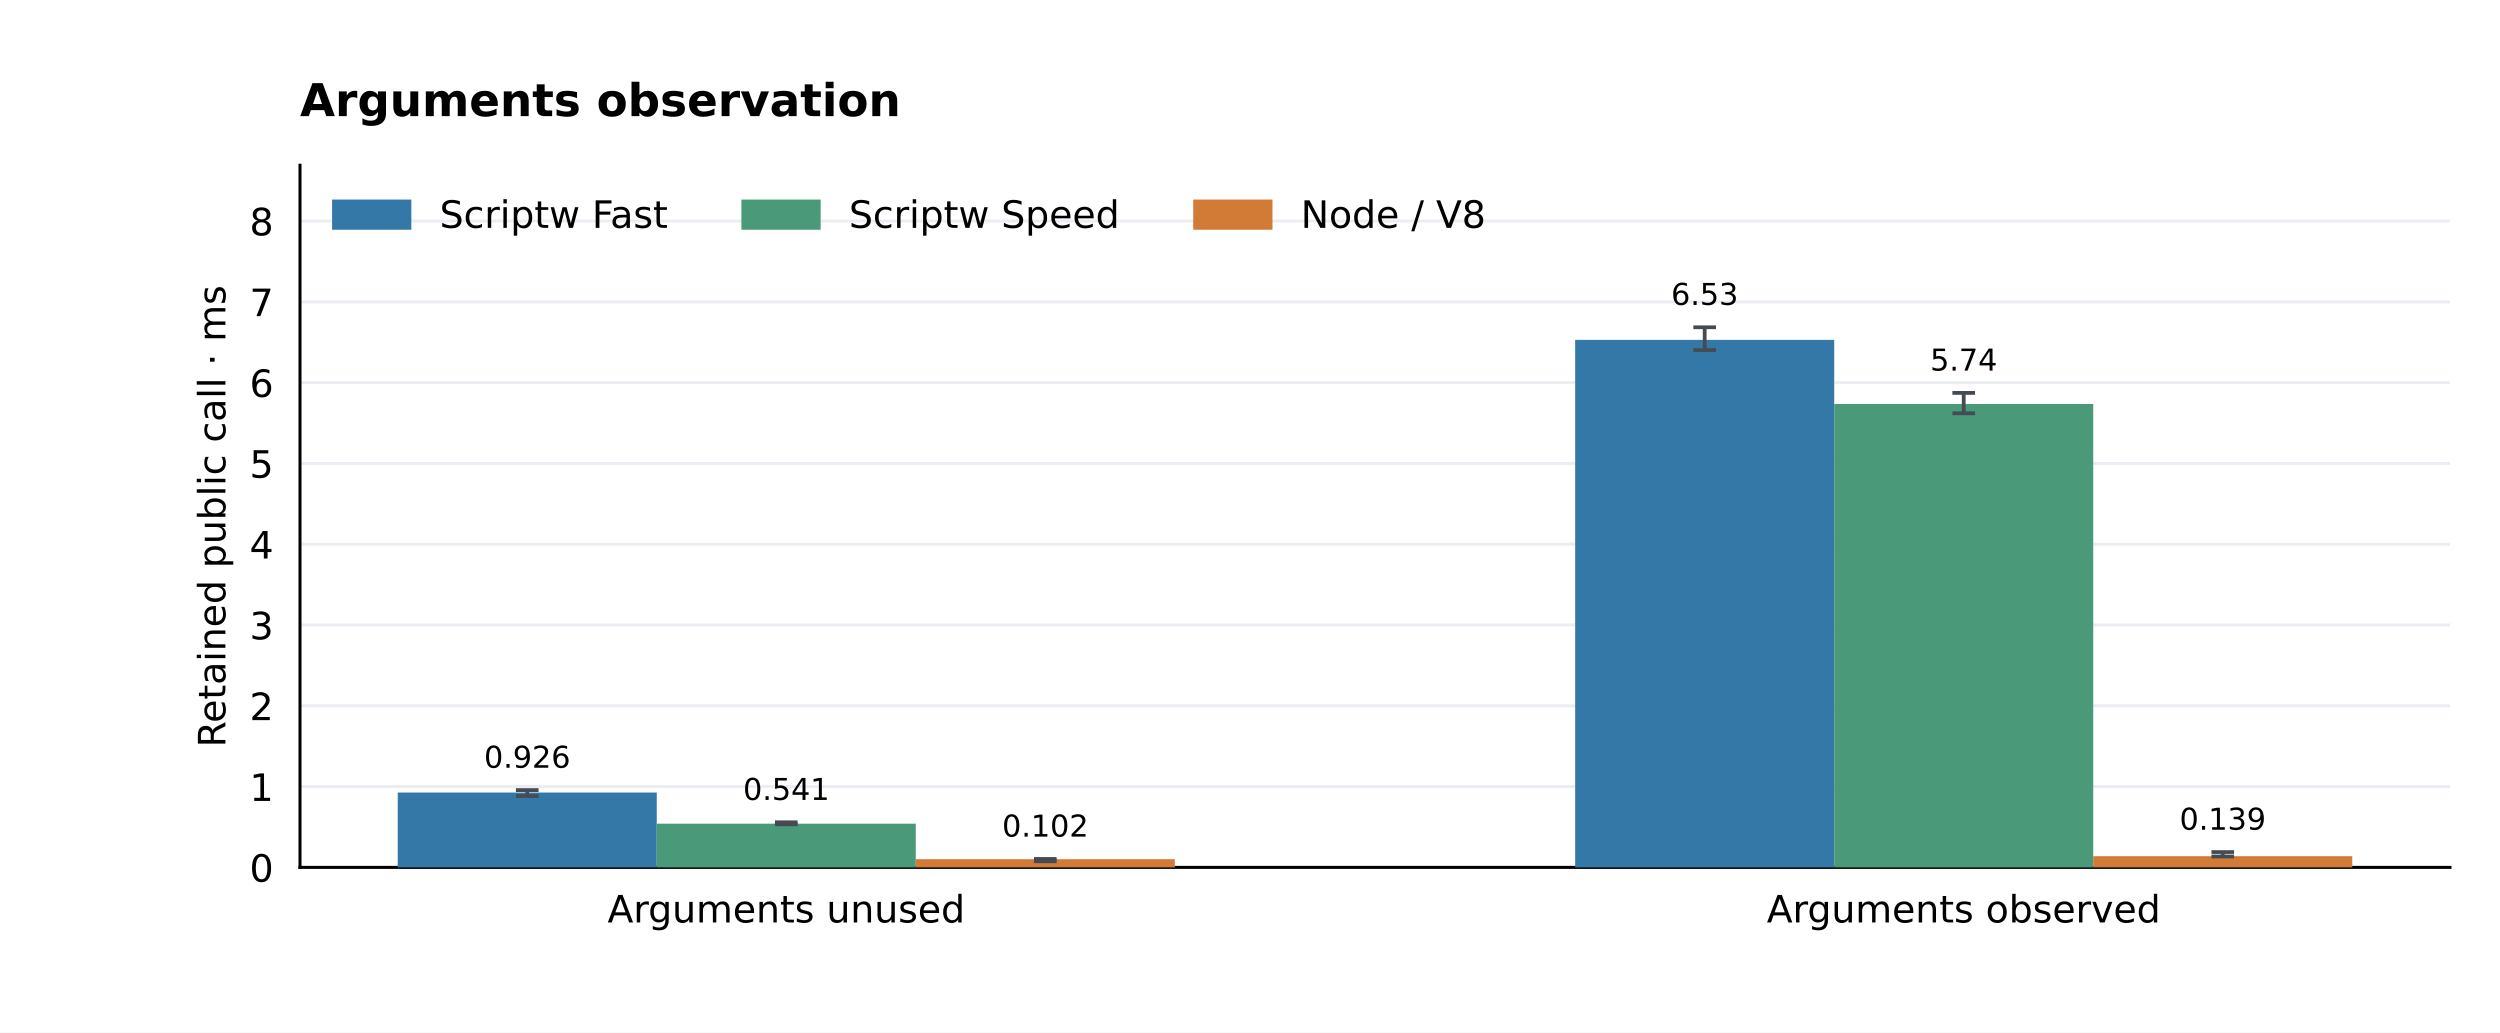
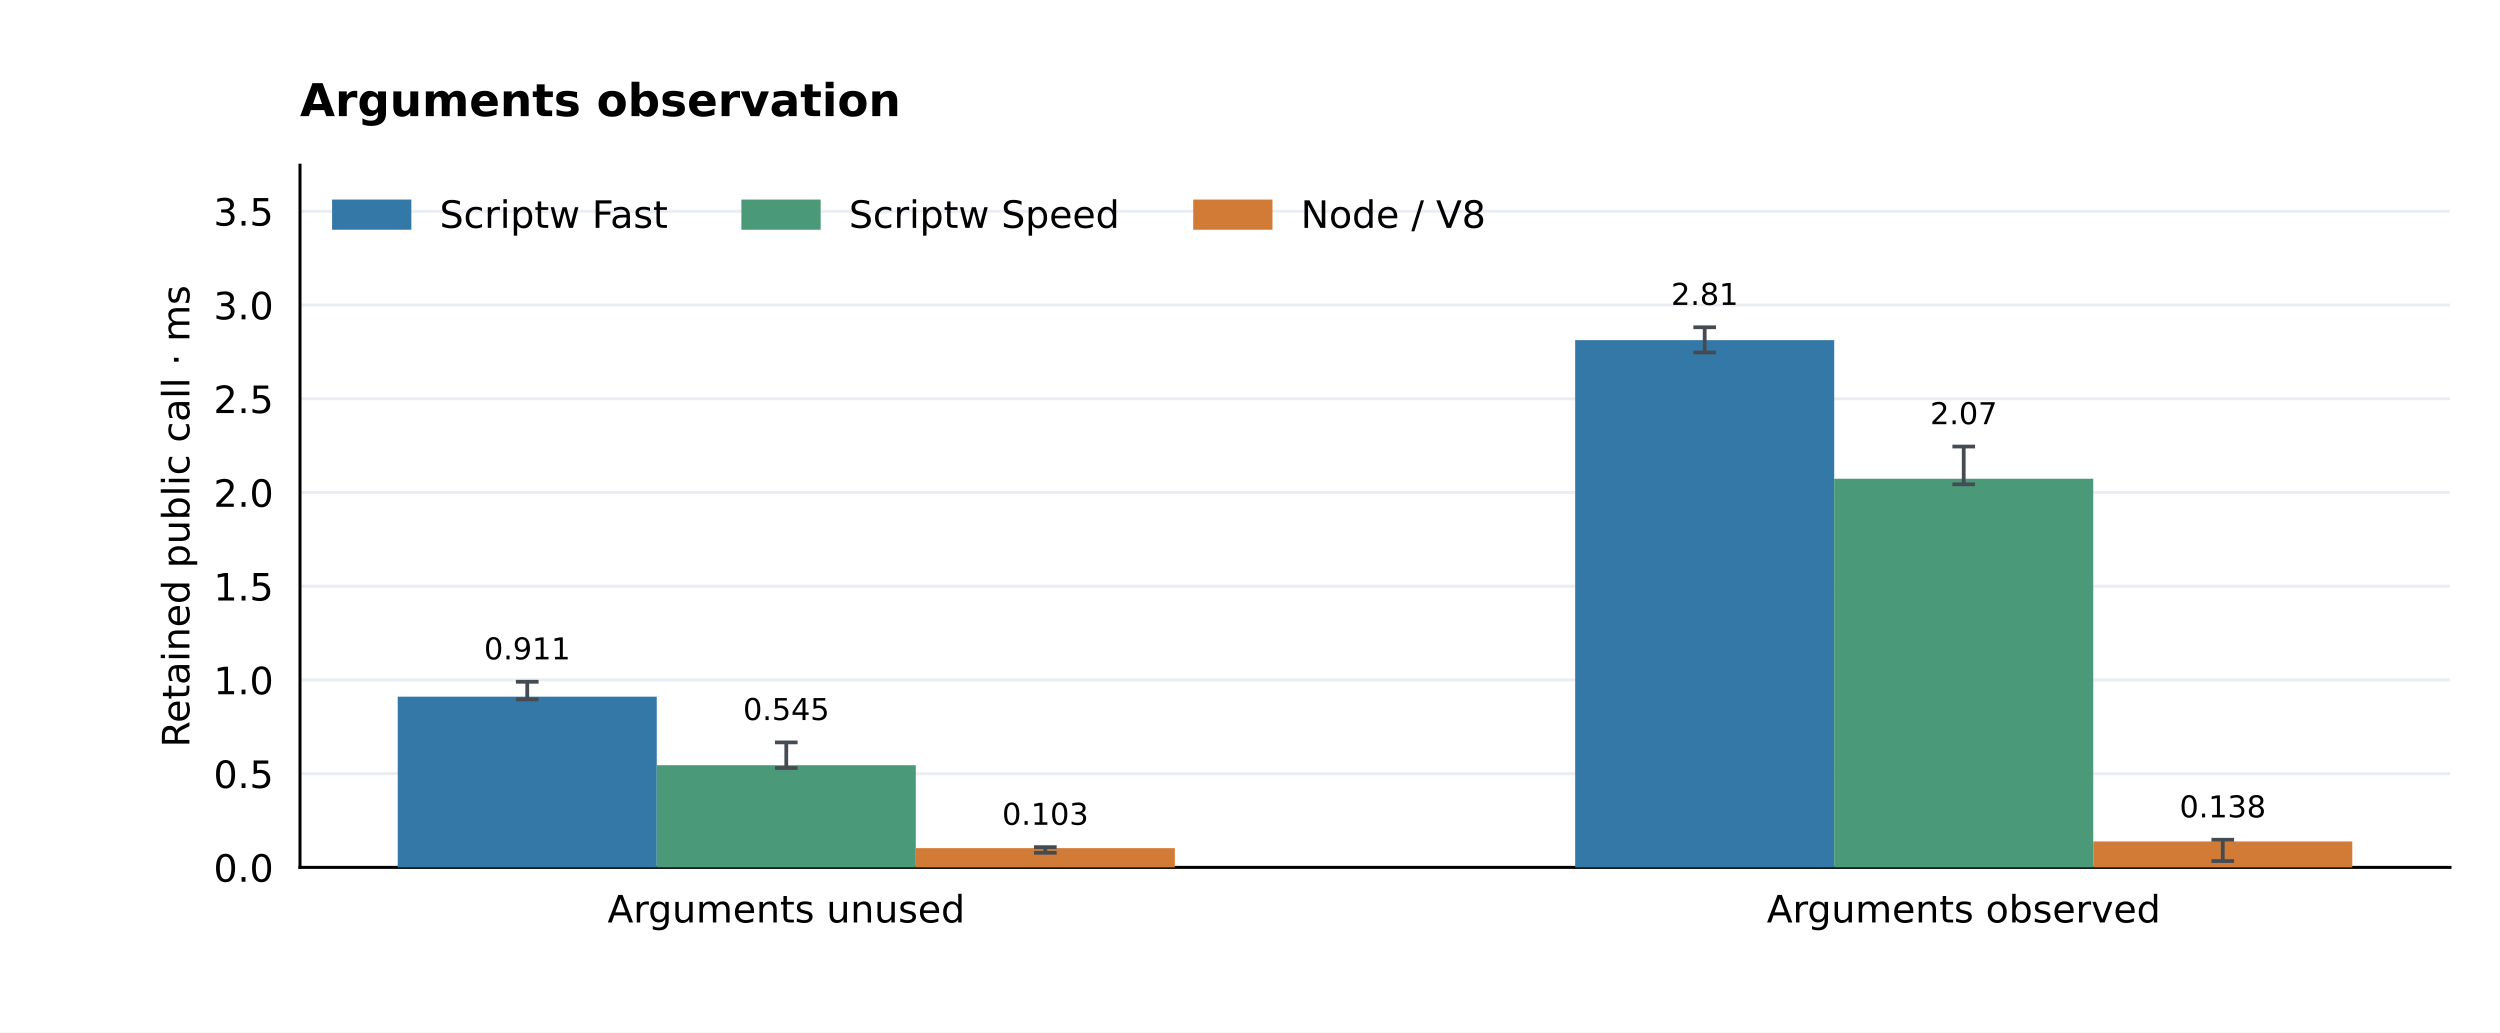
<svg xmlns="http://www.w3.org/2000/svg" xmlns:xlink="http://www.w3.org/1999/xlink" width="662.4pt" height="273.6pt" viewBox="0 0 662.4 273.6" version="1.1">
  <defs>
    <style type="text/css">*{stroke-linejoin: round; stroke-linecap: butt}</style>
  </defs>
  <g id="figure_1">
    <g id="patch_1">
      <path d="M 0 273.6 L 662.4 273.6 L 662.4 0 L 0 0 z " style="fill: #ffffff" />
    </g>
    <g id="axes_1">
      <g id="patch_2">
        <path d="M 79.488 229.824 L 649.152 229.824 L 649.152 43.776 L 79.488 43.776 z " style="fill: #ffffff" />
      </g>
      <g id="matplotlib.axis_1">
        <g id="xtick_1">
          <g id="line2d_1" />
          <g id="text_1">
            <text style="font-size: 10px; font-family: 'DejaVu Sans'; text-anchor: middle" x="208.333" y="244.422" transform="rotate(-0 208.3331 244.4224)">Arguments unused</text>
          </g>
        </g>
        <g id="xtick_2">
          <g id="line2d_2" />
          <g id="text_2">
            <text style="font-size: 10px; font-family: 'DejaVu Sans'; text-anchor: middle" x="520.307" y="244.422" transform="rotate(-0 520.3069 244.4224)">Arguments observed</text>
          </g>
        </g>
      </g>
      <g id="matplotlib.axis_2">
        <g id="ytick_1">
          <g id="line2d_3">
            <path d="M 79.488 229.824 L 649.152 229.824 " clip-path="url(#p1d729bc3f9)" style="fill: none; stroke: #eaeef2; stroke-width: 0.8; stroke-linecap: square" />
          </g>
          <g id="line2d_4" />
          <g id="text_3">
-             <text style="font-size: 10px; font-family: 'DejaVu Sans'; text-anchor: end" x="72.488" y="233.623" transform="rotate(-0 72.488 233.6228)">0</text>
+             <text style="font-size: 10px; font-family: 'DejaVu Sans'; text-anchor: end" x="72.488" y="233.623" transform="rotate(-0 72.488 233.6228)">0.0</text>
          </g>
        </g>
        <g id="ytick_2">
          <g id="line2d_5">
-             <path d="M 79.488 208.416 L 649.152 208.416 " clip-path="url(#p1d729bc3f9)" style="fill: none; stroke: #eaeef2; stroke-width: 0.8; stroke-linecap: square" />
+             <path d="M 79.488 204.99 L 649.152 204.99 " clip-path="url(#p1d729bc3f9)" style="fill: none; stroke: #eaeef2; stroke-width: 0.8; stroke-linecap: square" />
          </g>
          <g id="line2d_6" />
          <g id="text_4">
-             <text style="font-size: 10px; font-family: 'DejaVu Sans'; text-anchor: end" x="72.488" y="212.215" transform="rotate(-0 72.488 212.215)">1</text>
+             <text style="font-size: 10px; font-family: 'DejaVu Sans'; text-anchor: end" x="72.488" y="208.789" transform="rotate(-0 72.488 208.7885)">0.5</text>
          </g>
        </g>
        <g id="ytick_3">
          <g id="line2d_7">
-             <path d="M 79.488 187.008 L 649.152 187.008 " clip-path="url(#p1d729bc3f9)" style="fill: none; stroke: #eaeef2; stroke-width: 0.8; stroke-linecap: square" />
+             <path d="M 79.488 180.155 L 649.152 180.155 " clip-path="url(#p1d729bc3f9)" style="fill: none; stroke: #eaeef2; stroke-width: 0.8; stroke-linecap: square" />
          </g>
          <g id="line2d_8" />
          <g id="text_5">
-             <text style="font-size: 10px; font-family: 'DejaVu Sans'; text-anchor: end" x="72.488" y="190.807" transform="rotate(-0 72.488 190.8071)">2</text>
+             <text style="font-size: 10px; font-family: 'DejaVu Sans'; text-anchor: end" x="72.488" y="183.954" transform="rotate(-0 72.488 183.9542)">1.0</text>
          </g>
        </g>
        <g id="ytick_4">
          <g id="line2d_9">
-             <path d="M 79.488 165.6 L 649.152 165.6 " clip-path="url(#p1d729bc3f9)" style="fill: none; stroke: #eaeef2; stroke-width: 0.8; stroke-linecap: square" />
+             <path d="M 79.488 155.321 L 649.152 155.321 " clip-path="url(#p1d729bc3f9)" style="fill: none; stroke: #eaeef2; stroke-width: 0.8; stroke-linecap: square" />
          </g>
          <g id="line2d_10" />
          <g id="text_6">
-             <text style="font-size: 10px; font-family: 'DejaVu Sans'; text-anchor: end" x="72.488" y="169.399" transform="rotate(-0 72.488 169.3992)">3</text>
+             <text style="font-size: 10px; font-family: 'DejaVu Sans'; text-anchor: end" x="72.488" y="159.12" transform="rotate(-0 72.488 159.1199)">1.5</text>
          </g>
        </g>
        <g id="ytick_5">
          <g id="line2d_11">
-             <path d="M 79.488 144.193 L 649.152 144.193 " clip-path="url(#p1d729bc3f9)" style="fill: none; stroke: #eaeef2; stroke-width: 0.8; stroke-linecap: square" />
+             <path d="M 79.488 130.487 L 649.152 130.487 " clip-path="url(#p1d729bc3f9)" style="fill: none; stroke: #eaeef2; stroke-width: 0.8; stroke-linecap: square" />
          </g>
          <g id="line2d_12" />
          <g id="text_7">
-             <text style="font-size: 10px; font-family: 'DejaVu Sans'; text-anchor: end" x="72.488" y="147.991" transform="rotate(-0 72.488 147.9913)">4</text>
+             <text style="font-size: 10px; font-family: 'DejaVu Sans'; text-anchor: end" x="72.488" y="134.286" transform="rotate(-0 72.488 134.2856)">2.0</text>
          </g>
        </g>
        <g id="ytick_6">
          <g id="line2d_13">
-             <path d="M 79.488 122.785 L 649.152 122.785 " clip-path="url(#p1d729bc3f9)" style="fill: none; stroke: #eaeef2; stroke-width: 0.8; stroke-linecap: square" />
+             <path d="M 79.488 105.653 L 649.152 105.653 " clip-path="url(#p1d729bc3f9)" style="fill: none; stroke: #eaeef2; stroke-width: 0.8; stroke-linecap: square" />
          </g>
          <g id="line2d_14" />
          <g id="text_8">
-             <text style="font-size: 10px; font-family: 'DejaVu Sans'; text-anchor: end" x="72.488" y="126.583" transform="rotate(-0 72.488 126.5835)">5</text>
+             <text style="font-size: 10px; font-family: 'DejaVu Sans'; text-anchor: end" x="72.488" y="109.451" transform="rotate(-0 72.488 109.4513)">2.5</text>
          </g>
        </g>
        <g id="ytick_7">
          <g id="line2d_15">
-             <path d="M 79.488 101.377 L 649.152 101.377 " clip-path="url(#p1d729bc3f9)" style="fill: none; stroke: #eaeef2; stroke-width: 0.8; stroke-linecap: square" />
+             <path d="M 79.488 80.818 L 649.152 80.818 " clip-path="url(#p1d729bc3f9)" style="fill: none; stroke: #eaeef2; stroke-width: 0.8; stroke-linecap: square" />
          </g>
          <g id="line2d_16" />
          <g id="text_9">
-             <text style="font-size: 10px; font-family: 'DejaVu Sans'; text-anchor: end" x="72.488" y="105.176" transform="rotate(-0 72.488 105.1756)">6</text>
+             <text style="font-size: 10px; font-family: 'DejaVu Sans'; text-anchor: end" x="72.488" y="84.617" transform="rotate(-0 72.488 84.61705)">3.0</text>
          </g>
        </g>
        <g id="ytick_8">
          <g id="line2d_17">
-             <path d="M 79.488 79.969 L 649.152 79.969 " clip-path="url(#p1d729bc3f9)" style="fill: none; stroke: #eaeef2; stroke-width: 0.8; stroke-linecap: square" />
+             <path d="M 79.488 55.984 L 649.152 55.984 " clip-path="url(#p1d729bc3f9)" style="fill: none; stroke: #eaeef2; stroke-width: 0.8; stroke-linecap: square" />
          </g>
          <g id="line2d_18" />
          <g id="text_10">
-             <text style="font-size: 10px; font-family: 'DejaVu Sans'; text-anchor: end" x="72.488" y="83.768" transform="rotate(-0 72.488 83.76771)">7</text>
-           </g>
-         </g>
-         <g id="ytick_9">
-           <g id="line2d_19">
-             <path d="M 79.488 58.561 L 649.152 58.561 " clip-path="url(#p1d729bc3f9)" style="fill: none; stroke: #eaeef2; stroke-width: 0.8; stroke-linecap: square" />
-           </g>
-           <g id="line2d_20" />
-           <g id="text_11">
-             <text style="font-size: 10px; font-family: 'DejaVu Sans'; text-anchor: end" x="72.488" y="62.36" transform="rotate(-0 72.488 62.35983)">8</text>
-           </g>
-         </g>
-         <g id="text_12">
-           <text style="font-size: 10px; font-family: 'DejaVu Sans'; text-anchor: middle" x="59.723" y="136.8" transform="rotate(-90 59.72316 136.8)">Retained public call · ms</text>
+             <text style="font-size: 10px; font-family: 'DejaVu Sans'; text-anchor: end" x="72.488" y="59.783" transform="rotate(-0 72.488 59.78275)">3.5</text>
+           </g>
+         </g>
+         <g id="text_11">
+           <text style="font-size: 10px; font-family: 'DejaVu Sans'; text-anchor: middle" x="50.183" y="136.8" transform="rotate(-90 50.18253 136.8)">Retained public call · ms</text>
        </g>
      </g>
      <g id="patch_3">
        <path d="M 79.488 229.824 L 79.488 43.776 " style="fill: none; stroke: #000000; stroke-width: 0.8; stroke-linejoin: miter; stroke-linecap: square" />
      </g>
      <g id="patch_4">
        <path d="M 79.488 229.824 L 649.152 229.824 " style="fill: none; stroke: #000000; stroke-width: 0.8; stroke-linejoin: miter; stroke-linecap: square" />
      </g>
      <g id="patch_5">
-         <path d="M 105.382 229.824 L 174.016 229.824 L 174.016 209.991 L 105.382 209.991 z " clip-path="url(#p1d729bc3f9)" style="fill: #3478a8" />
+         <path d="M 105.382 229.824 L 174.016 229.824 L 174.016 184.583 L 105.382 184.583 z " clip-path="url(#p1d729bc3f9)" style="fill: #3478a8" />
+       </g>
+       <g id="text_12">
+         <text style="font-size: 8px; font-family: 'DejaVu Sans'; text-anchor: middle" x="139.699" y="174.716" transform="rotate(-0 139.6989 174.7157)">0.911</text>
+       </g>
+       <g id="patch_6">
+         <path d="M 417.356 229.824 L 485.99 229.824 L 485.99 90.119 L 417.356 90.119 z " clip-path="url(#p1d729bc3f9)" style="fill: #3478a8" />
      </g>
      <g id="text_13">
-         <text style="font-size: 8px; font-family: 'DejaVu Sans'; text-anchor: middle" x="139.699" y="203.425" transform="rotate(-0 139.6989 203.4254)">0.926</text>
-       </g>
-       <g id="patch_6">
-         <path d="M 417.356 229.824 L 485.99 229.824 L 485.99 90.056 L 417.356 90.056 z " clip-path="url(#p1d729bc3f9)" style="fill: #3478a8" />
+         <text style="font-size: 8px; font-family: 'DejaVu Sans'; text-anchor: middle" x="451.673" y="80.788" transform="rotate(-0 451.6726 80.78828)">2.81</text>
+       </g>
+       <g id="patch_7">
+         <path d="M 174.016 229.824 L 242.65 229.824 L 242.65 202.741 L 174.016 202.741 z " clip-path="url(#p1d729bc3f9)" style="fill: #4a9a79" />
      </g>
      <g id="text_14">
-         <text style="font-size: 8px; font-family: 'DejaVu Sans'; text-anchor: middle" x="451.673" y="80.788" transform="rotate(-0 451.6726 80.78828)">6.53</text>
-       </g>
-       <g id="patch_7">
-         <path d="M 174.016 229.824 L 242.65 229.824 L 242.65 218.236 L 174.016 218.236 z " clip-path="url(#p1d729bc3f9)" style="fill: #4a9a79" />
+         <text style="font-size: 8px; font-family: 'DejaVu Sans'; text-anchor: middle" x="208.333" y="190.786" transform="rotate(-0 208.3331 190.7856)">0.545</text>
+       </g>
+       <g id="patch_8">
+         <path d="M 485.99 229.824 L 554.624 229.824 L 554.624 126.84 L 485.99 126.84 z " clip-path="url(#p1d729bc3f9)" style="fill: #4a9a79" />
      </g>
      <g id="text_15">
-         <text style="font-size: 8px; font-family: 'DejaVu Sans'; text-anchor: middle" x="208.333" y="211.957" transform="rotate(-0 208.3331 211.9568)">0.541</text>
-       </g>
-       <g id="patch_8">
-         <path d="M 485.99 229.824 L 554.624 229.824 L 554.624 107.045 L 485.99 107.045 z " clip-path="url(#p1d729bc3f9)" style="fill: #4a9a79" />
+         <text style="font-size: 8px; font-family: 'DejaVu Sans'; text-anchor: middle" x="520.307" y="112.393" transform="rotate(-0 520.3069 112.393)">2.07</text>
+       </g>
+       <g id="patch_9">
+         <path d="M 242.65 229.824 L 311.284 229.824 L 311.284 224.713 L 242.65 224.713 z " clip-path="url(#p1d729bc3f9)" style="fill: #d17b36" />
      </g>
      <g id="text_16">
-         <text style="font-size: 8px; font-family: 'DejaVu Sans'; text-anchor: middle" x="520.307" y="98.186" transform="rotate(-0 520.3069 98.18648)">5.74</text>
-       </g>
-       <g id="patch_9">
-         <path d="M 242.65 229.824 L 311.284 229.824 L 311.284 227.648 L 242.65 227.648 z " clip-path="url(#p1d729bc3f9)" style="fill: #d17b36" />
+         <text style="font-size: 8px; font-family: 'DejaVu Sans'; text-anchor: middle" x="276.967" y="218.543" transform="rotate(-0 276.9674 218.5432)">0.103</text>
+       </g>
+       <g id="patch_10">
+         <path d="M 554.624 229.824 L 623.258 229.824 L 623.258 222.961 L 554.624 222.961 z " clip-path="url(#p1d729bc3f9)" style="fill: #d17b36" />
      </g>
      <g id="text_17">
-         <text style="font-size: 8px; font-family: 'DejaVu Sans'; text-anchor: middle" x="276.967" y="221.669" transform="rotate(-0 276.9674 221.6687)">0.102</text>
-       </g>
-       <g id="patch_10">
-         <path d="M 554.624 229.824 L 623.258 229.824 L 623.258 226.855 L 554.624 226.855 z " clip-path="url(#p1d729bc3f9)" style="fill: #d17b36" />
+         <text style="font-size: 8px; font-family: 'DejaVu Sans'; text-anchor: middle" x="588.941" y="216.58" transform="rotate(-0 588.9411 216.5796)">0.138</text>
      </g>
      <g id="text_18">
-         <text style="font-size: 8px; font-family: 'DejaVu Sans'; text-anchor: middle" x="588.941" y="219.844" transform="rotate(-0 588.9411 219.844)">0.139</text>
-       </g>
-       <g id="text_19">
        <text style="font-weight: 700; font-size: 12px; font-family: 'DejaVu Sans'; text-anchor: start" x="79.488" y="30.776" transform="rotate(-0 79.488 30.776)">Arguments observation</text>
      </g>
      <g id="LineCollection_1">
-         <path d="M 139.699 210.929 L 139.699 209.347 " clip-path="url(#p1d729bc3f9)" style="fill: none; stroke: #444b52" />
-       </g>
-       <g id="line2d_21">
+         <path d="M 139.699 185.302 L 139.699 180.638 " clip-path="url(#p1d729bc3f9)" style="fill: none; stroke: #444b52" />
+       </g>
+       <g id="line2d_19">
        <defs>
          <path id="me3ca2cfee7" d="M 3 0 L -3 -0 " style="stroke: #444b52" />
        </defs>
        <g clip-path="url(#p1d729bc3f9)">
-           <use xlink:href="#me3ca2cfee7" x="139.699" y="210.929" style="fill: #1f77b4; stroke: #444b52" />
+           <use xlink:href="#me3ca2cfee7" x="139.699" y="185.302" style="fill: #1f77b4; stroke: #444b52" />
+         </g>
+       </g>
+       <g id="line2d_20">
+         <g clip-path="url(#p1d729bc3f9)">
+           <use xlink:href="#me3ca2cfee7" x="139.699" y="180.638" style="fill: #1f77b4; stroke: #444b52" />
+         </g>
+       </g>
+       <g id="LineCollection_2">
+         <path d="M 451.673 93.389 L 451.673 86.71 " clip-path="url(#p1d729bc3f9)" style="fill: none; stroke: #444b52" />
+       </g>
+       <g id="line2d_21">
+         <g clip-path="url(#p1d729bc3f9)">
+           <use xlink:href="#me3ca2cfee7" x="451.673" y="93.389" style="fill: #1f77b4; stroke: #444b52" />
        </g>
      </g>
      <g id="line2d_22">
        <g clip-path="url(#p1d729bc3f9)">
-           <use xlink:href="#me3ca2cfee7" x="139.699" y="209.347" style="fill: #1f77b4; stroke: #444b52" />
-         </g>
-       </g>
-       <g id="LineCollection_2">
-         <path d="M 451.673 92.754 L 451.673 86.71 " clip-path="url(#p1d729bc3f9)" style="fill: none; stroke: #444b52" />
+           <use xlink:href="#me3ca2cfee7" x="451.673" y="86.71" style="fill: #1f77b4; stroke: #444b52" />
+         </g>
+       </g>
+       <g id="LineCollection_3">
+         <path d="M 208.333 203.488 L 208.333 196.707 " clip-path="url(#p1d729bc3f9)" style="fill: none; stroke: #444b52" />
      </g>
      <g id="line2d_23">
        <g clip-path="url(#p1d729bc3f9)">
-           <use xlink:href="#me3ca2cfee7" x="451.673" y="92.754" style="fill: #1f77b4; stroke: #444b52" />
+           <use xlink:href="#me3ca2cfee7" x="208.333" y="203.488" style="fill: #1f77b4; stroke: #444b52" />
        </g>
      </g>
      <g id="line2d_24">
        <g clip-path="url(#p1d729bc3f9)">
-           <use xlink:href="#me3ca2cfee7" x="451.673" y="86.71" style="fill: #1f77b4; stroke: #444b52" />
-         </g>
-       </g>
-       <g id="LineCollection_3">
-         <path d="M 208.333 218.416 L 208.333 217.879 " clip-path="url(#p1d729bc3f9)" style="fill: none; stroke: #444b52" />
+           <use xlink:href="#me3ca2cfee7" x="208.333" y="196.707" style="fill: #1f77b4; stroke: #444b52" />
+         </g>
+       </g>
+       <g id="LineCollection_4">
+         <path d="M 520.307 128.327 L 520.307 118.315 " clip-path="url(#p1d729bc3f9)" style="fill: none; stroke: #444b52" />
      </g>
      <g id="line2d_25">
        <g clip-path="url(#p1d729bc3f9)">
-           <use xlink:href="#me3ca2cfee7" x="208.333" y="218.416" style="fill: #1f77b4; stroke: #444b52" />
+           <use xlink:href="#me3ca2cfee7" x="520.307" y="128.327" style="fill: #1f77b4; stroke: #444b52" />
        </g>
      </g>
      <g id="line2d_26">
        <g clip-path="url(#p1d729bc3f9)">
-           <use xlink:href="#me3ca2cfee7" x="208.333" y="217.879" style="fill: #1f77b4; stroke: #444b52" />
-         </g>
-       </g>
-       <g id="LineCollection_4">
-         <path d="M 520.307 109.505 L 520.307 104.108 " clip-path="url(#p1d729bc3f9)" style="fill: none; stroke: #444b52" />
+           <use xlink:href="#me3ca2cfee7" x="520.307" y="118.315" style="fill: #1f77b4; stroke: #444b52" />
+         </g>
+       </g>
+       <g id="LineCollection_5">
+         <path d="M 276.967 225.955 L 276.967 224.465 " clip-path="url(#p1d729bc3f9)" style="fill: none; stroke: #444b52" />
      </g>
      <g id="line2d_27">
        <g clip-path="url(#p1d729bc3f9)">
-           <use xlink:href="#me3ca2cfee7" x="520.307" y="109.505" style="fill: #1f77b4; stroke: #444b52" />
+           <use xlink:href="#me3ca2cfee7" x="276.967" y="225.955" style="fill: #1f77b4; stroke: #444b52" />
        </g>
      </g>
      <g id="line2d_28">
        <g clip-path="url(#p1d729bc3f9)">
-           <use xlink:href="#me3ca2cfee7" x="520.307" y="104.108" style="fill: #1f77b4; stroke: #444b52" />
-         </g>
-       </g>
-       <g id="LineCollection_5">
-         <path d="M 276.967 228.192 L 276.967 227.591 " clip-path="url(#p1d729bc3f9)" style="fill: none; stroke: #444b52" />
+           <use xlink:href="#me3ca2cfee7" x="276.967" y="224.465" style="fill: #1f77b4; stroke: #444b52" />
+         </g>
+       </g>
+       <g id="LineCollection_6">
+         <path d="M 588.941 228.145 L 588.941 222.501 " clip-path="url(#p1d729bc3f9)" style="fill: none; stroke: #444b52" />
      </g>
      <g id="line2d_29">
        <g clip-path="url(#p1d729bc3f9)">
-           <use xlink:href="#me3ca2cfee7" x="276.967" y="228.192" style="fill: #1f77b4; stroke: #444b52" />
+           <use xlink:href="#me3ca2cfee7" x="588.941" y="228.145" style="fill: #1f77b4; stroke: #444b52" />
        </g>
      </g>
      <g id="line2d_30">
        <g clip-path="url(#p1d729bc3f9)">
-           <use xlink:href="#me3ca2cfee7" x="276.967" y="227.591" style="fill: #1f77b4; stroke: #444b52" />
-         </g>
-       </g>
-       <g id="LineCollection_6">
-         <path d="M 588.941 226.937 L 588.941 225.766 " clip-path="url(#p1d729bc3f9)" style="fill: none; stroke: #444b52" />
-       </g>
-       <g id="line2d_31">
-         <g clip-path="url(#p1d729bc3f9)">
-           <use xlink:href="#me3ca2cfee7" x="588.941" y="226.937" style="fill: #1f77b4; stroke: #444b52" />
-         </g>
-       </g>
-       <g id="line2d_32">
-         <g clip-path="url(#p1d729bc3f9)">
-           <use xlink:href="#me3ca2cfee7" x="588.941" y="225.766" style="fill: #1f77b4; stroke: #444b52" />
+           <use xlink:href="#me3ca2cfee7" x="588.941" y="222.501" style="fill: #1f77b4; stroke: #444b52" />
        </g>
      </g>
      <g id="legend_1">
        <g id="patch_11">
          <path d="M 88.488 60.374 L 108.488 60.374 L 108.488 53.374 L 88.488 53.374 z " style="fill: #3478a8; stroke: #3478a8; stroke-linejoin: miter" />
        </g>
-         <g id="text_20">
+         <g id="text_19">
          <text style="font-size: 10px; font-family: 'DejaVu Sans'; text-anchor: start" x="116.488" y="60.374" transform="rotate(-0 116.488 60.37444)">Scriptw Fast</text>
        </g>
        <g id="patch_12">
          <path d="M 196.941 60.374 L 216.941 60.374 L 216.941 53.374 L 196.941 53.374 z " style="fill: #4a9a79; stroke: #4a9a79; stroke-linejoin: miter" />
        </g>
-         <g id="text_21">
+         <g id="text_20">
          <text style="font-size: 10px; font-family: 'DejaVu Sans'; text-anchor: start" x="224.941" y="60.374" transform="rotate(-0 224.9411 60.37444)">Scriptw Speed</text>
        </g>
        <g id="patch_13">
          <path d="M 316.654 60.374 L 336.654 60.374 L 336.654 53.374 L 316.654 53.374 z " style="fill: #d17b36; stroke: #d17b36; stroke-linejoin: miter" />
        </g>
-         <g id="text_22">
+         <g id="text_21">
          <text style="font-size: 10px; font-family: 'DejaVu Sans'; text-anchor: start" x="344.654" y="60.374" transform="rotate(-0 344.6536 60.37444)">Node / V8</text>
        </g>
      </g>
    </g>
  </g>
  <defs>
    <clipPath id="p1d729bc3f9">
      <rect x="79.488" y="43.776" width="569.664" height="186.048" />
    </clipPath>
  </defs>
</svg>
